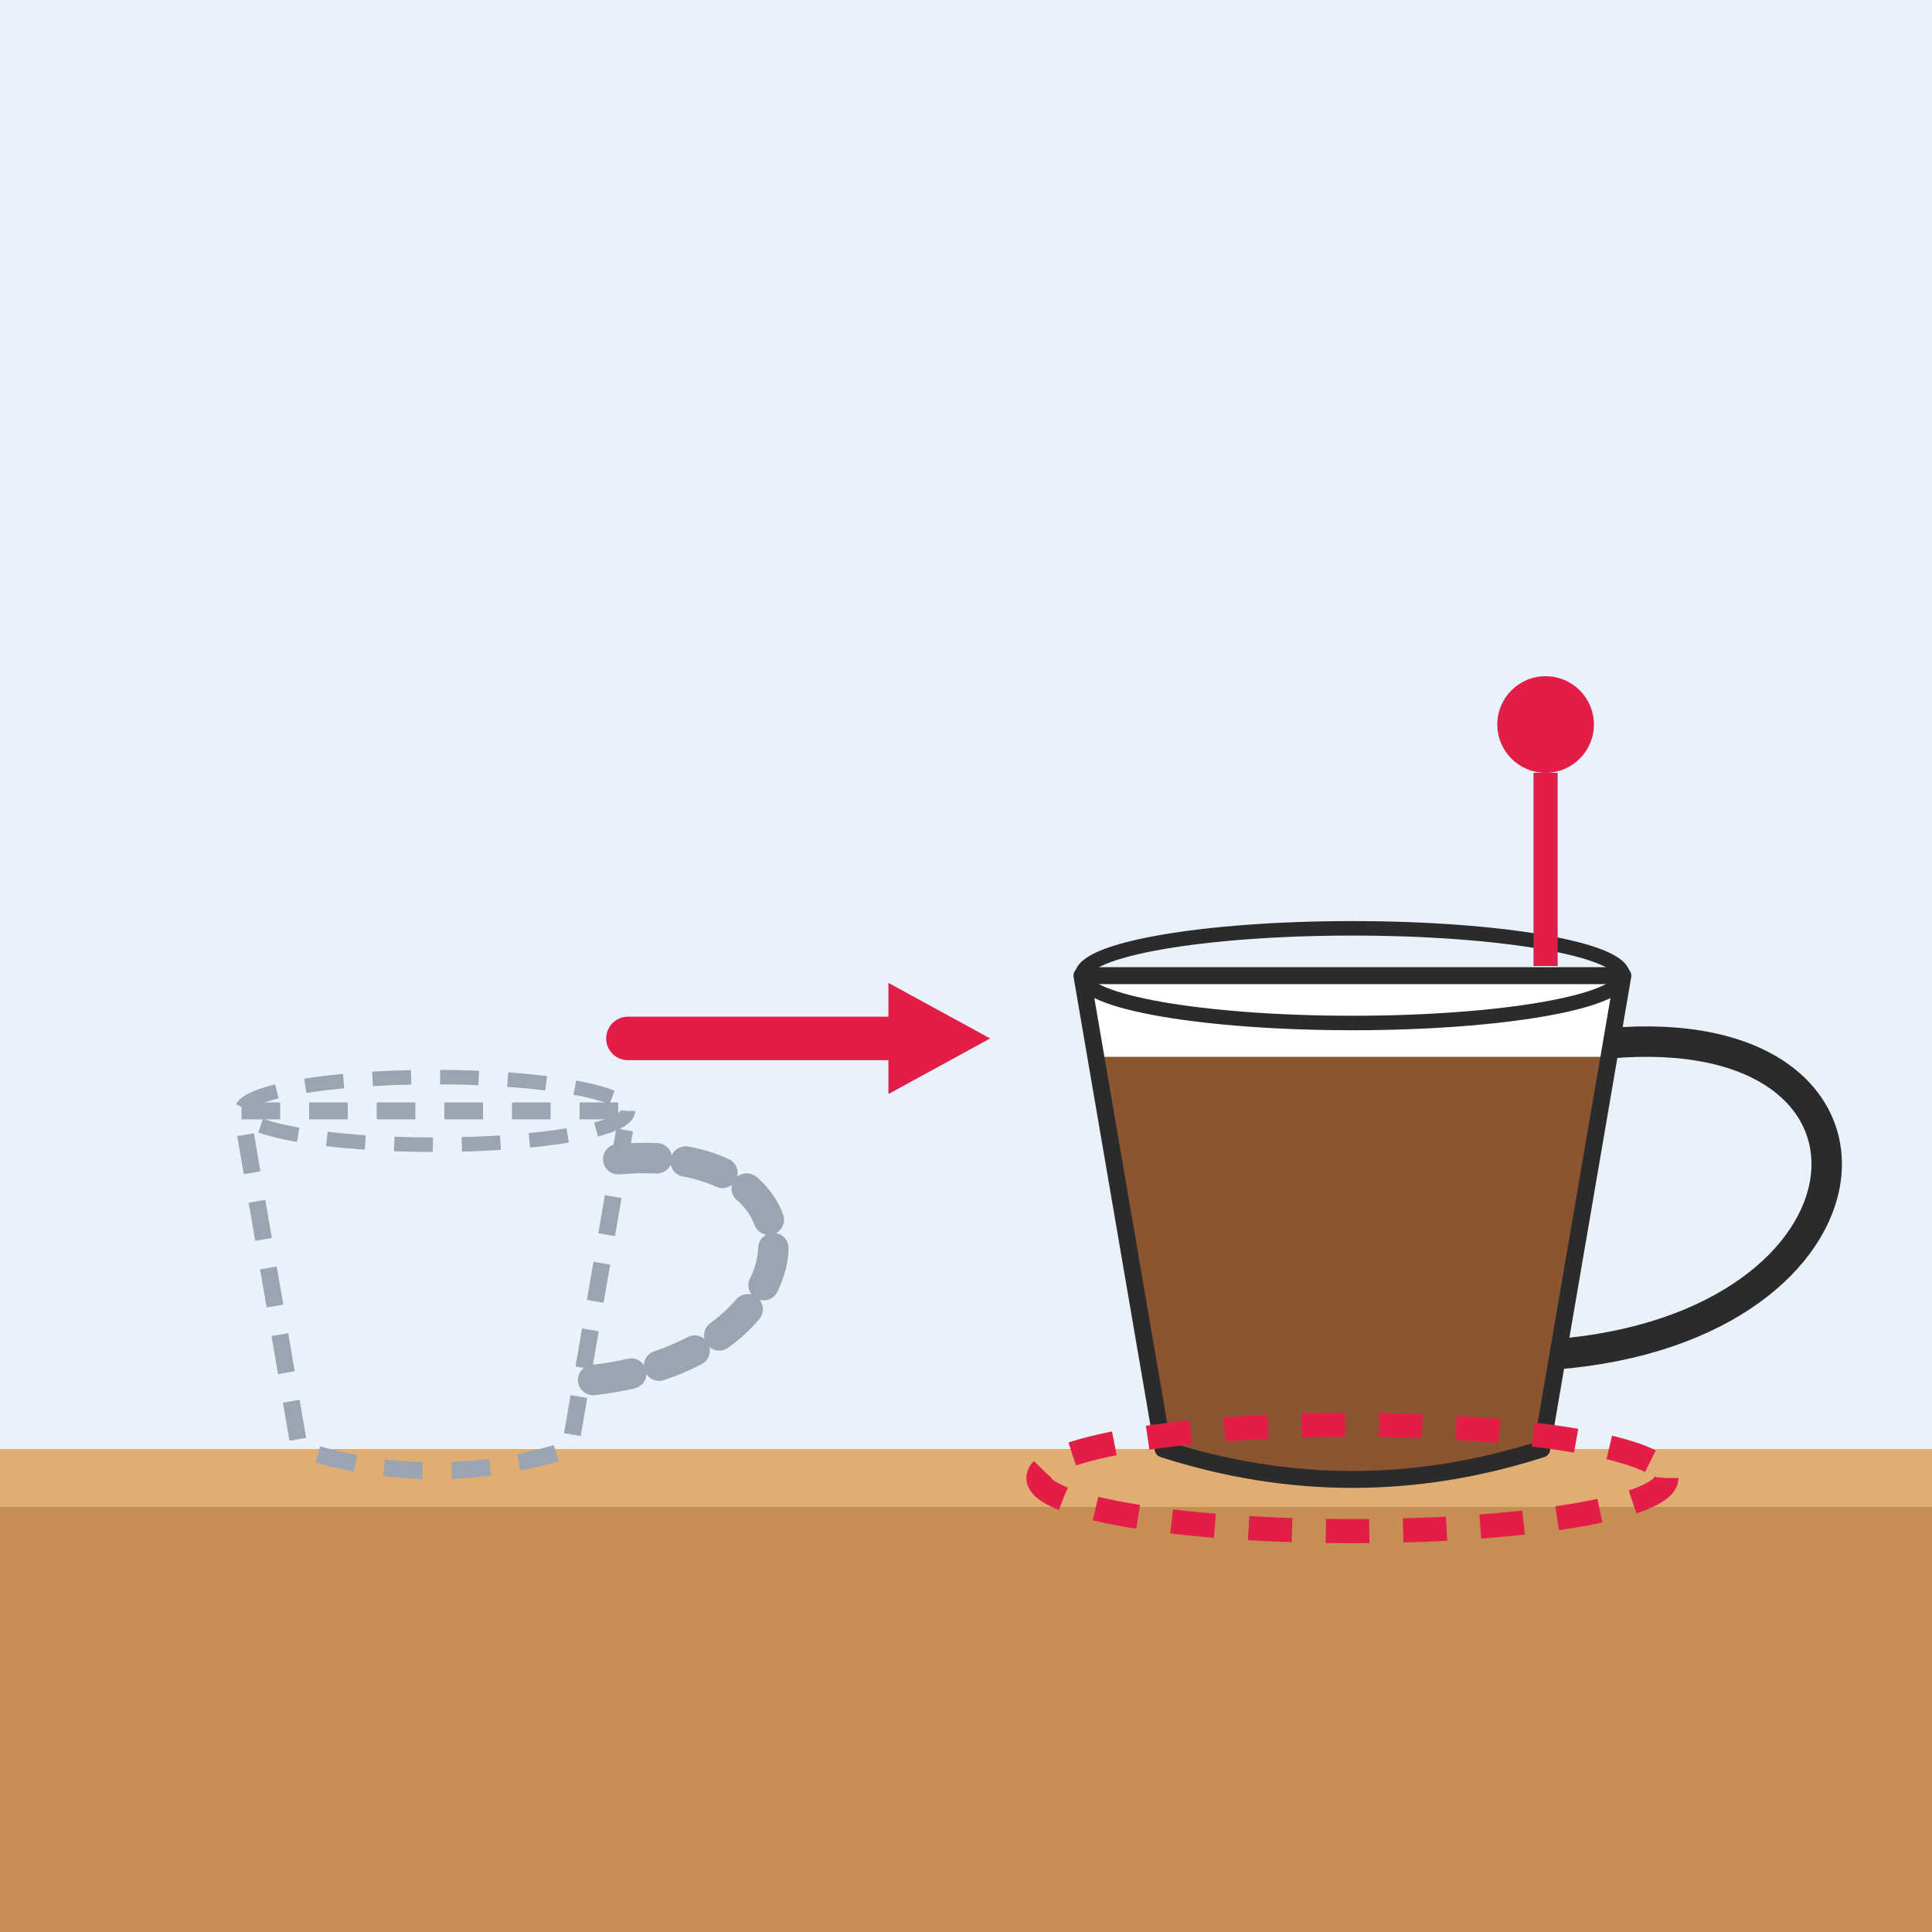
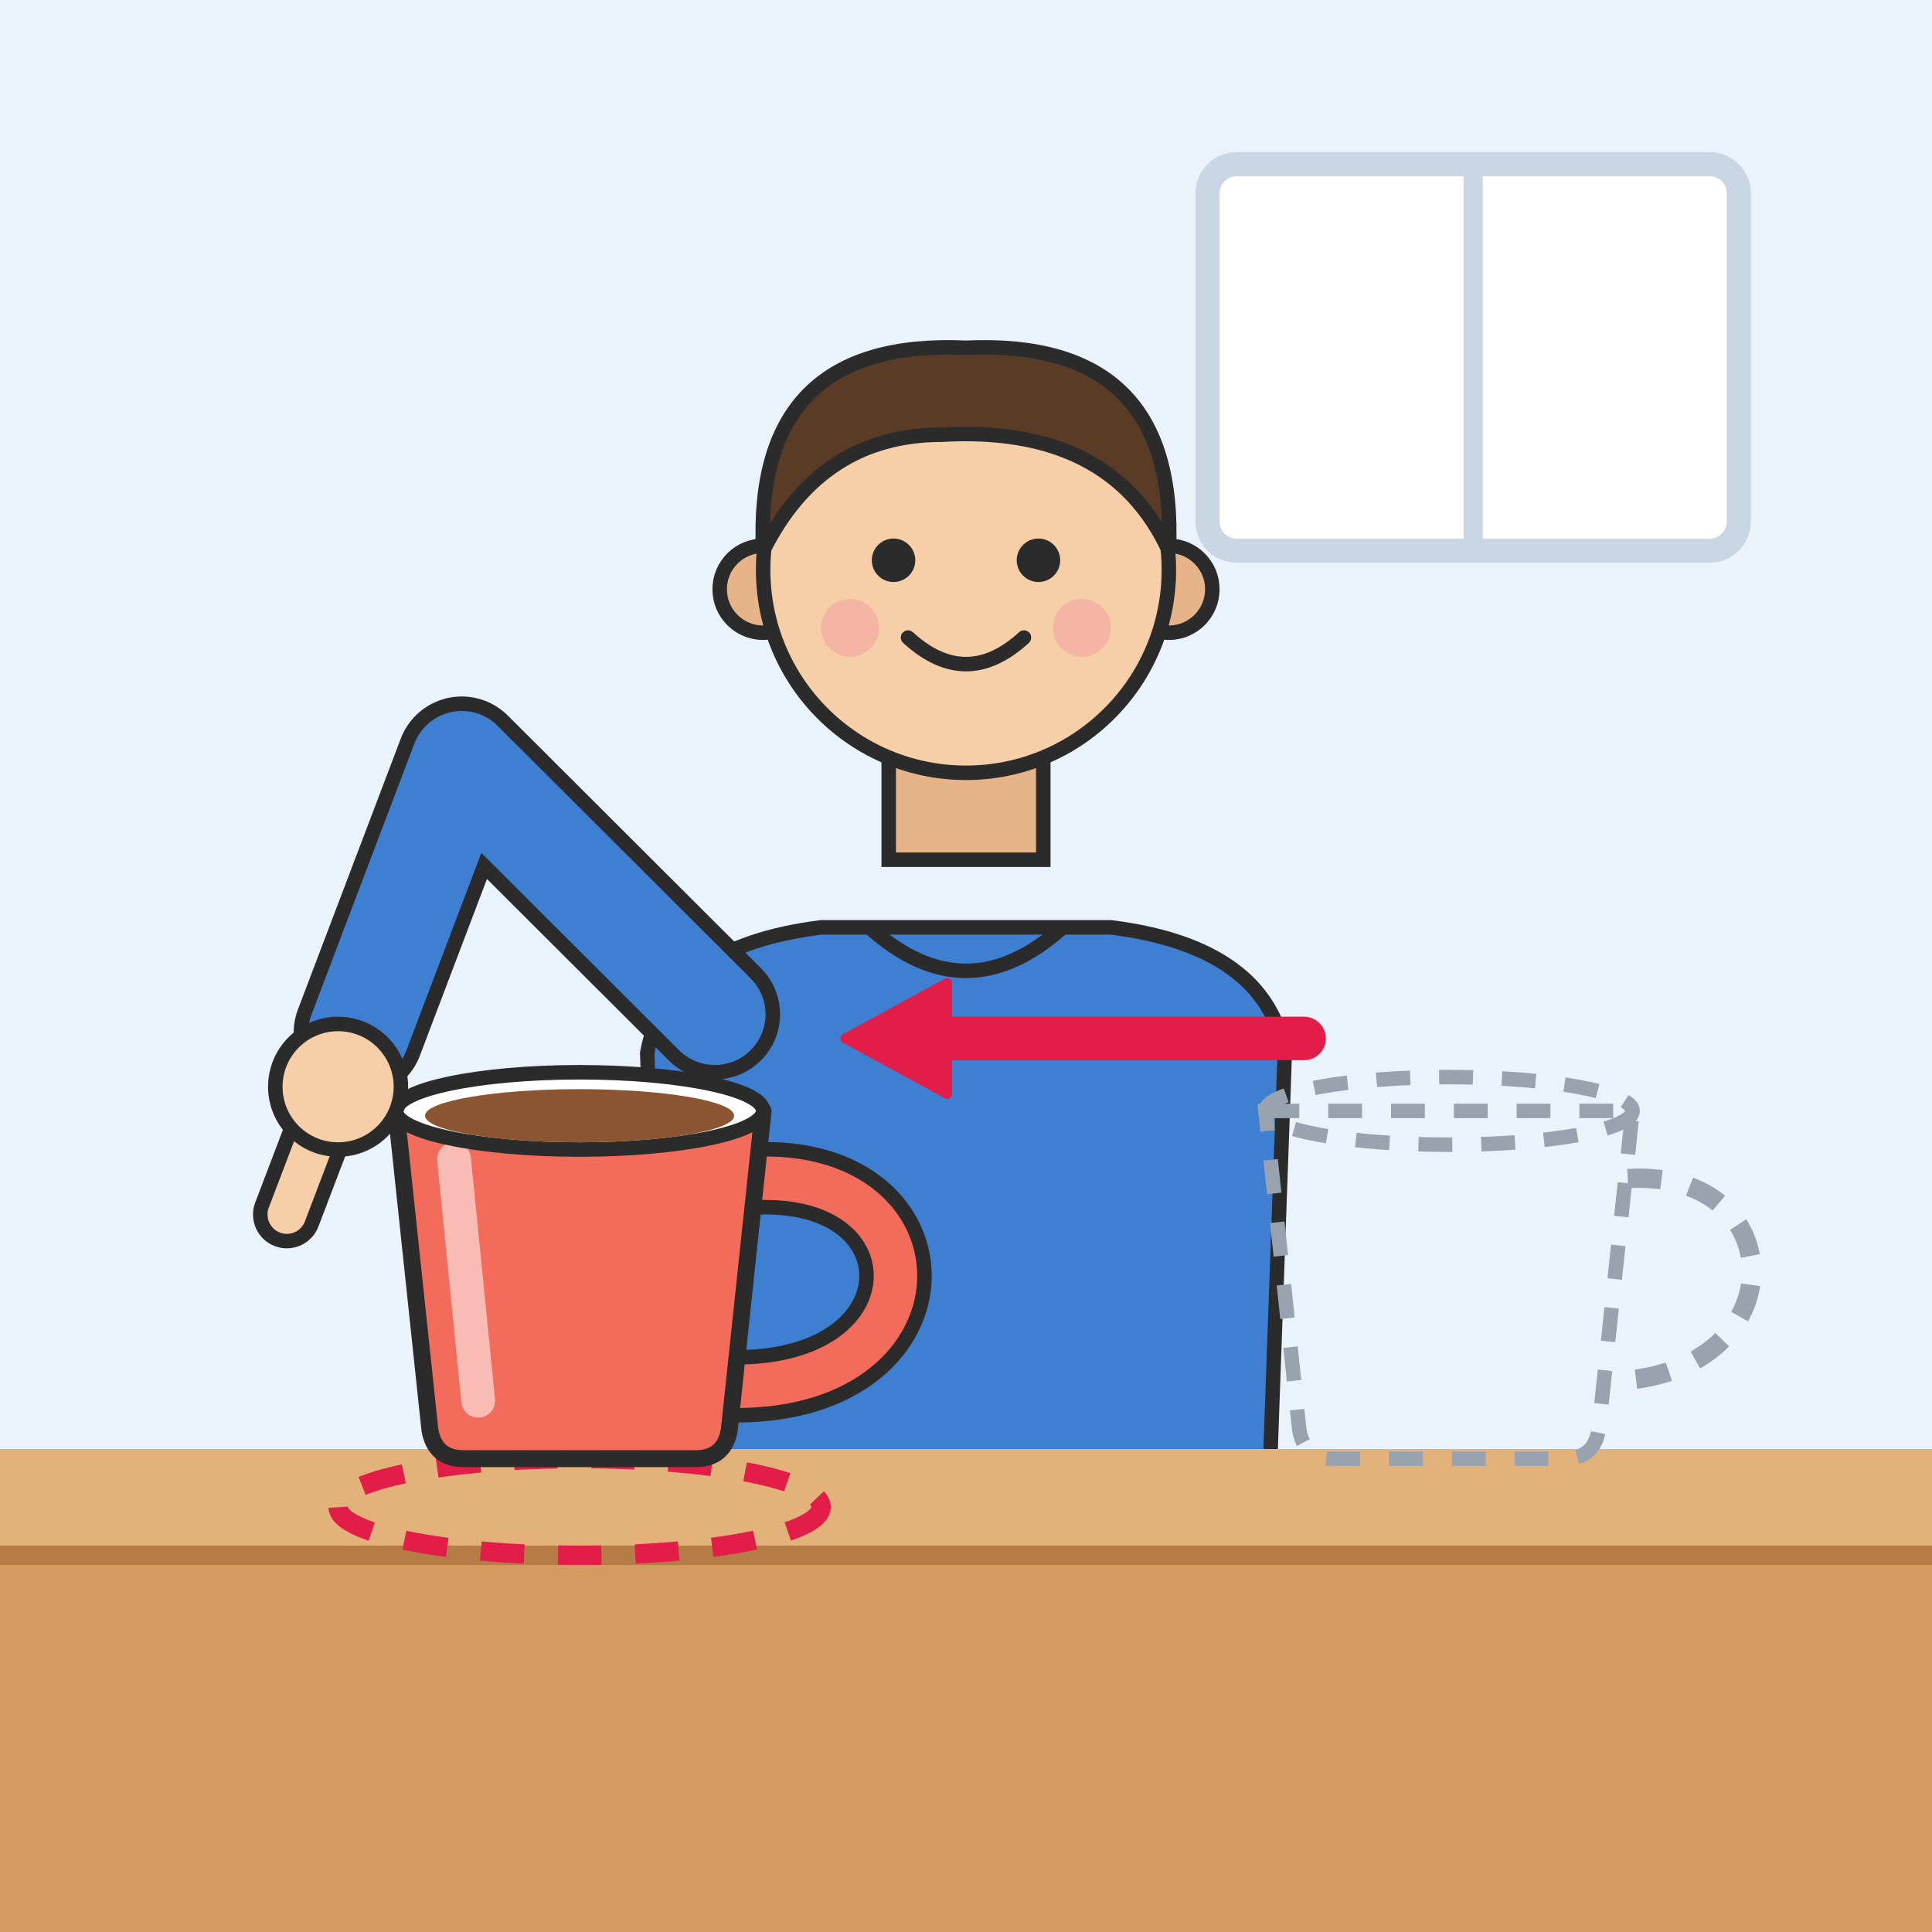
<svg xmlns="http://www.w3.org/2000/svg" viewBox="0 0 400 400" width="400" height="400">
-   <rect width="400" height="400" fill="#e9f2fb" />
-   <rect x="0" y="300" width="400" height="100" fill="#c68e52" />
-   <rect x="0" y="300" width="400" height="12" fill="#e0ad73" />
-   <clipPath id="c7">
-     <path d="M-40,-70 L40,-70 L28,0 Q0,9 -28,0 Z" transform="translate(90,300) rotate(0) scale(1.0,1.0)" />
+   <rect width="400" height="400" fill="#eaf3fb" />
+   <rect x="250" y="34" width="110" height="80" rx="6" fill="#fff" stroke="#c9d6e3" stroke-width="5" />
+   <line x1="305" y1="34" x2="305" y2="114" stroke="#c9d6e3" stroke-width="4" />
+   <path d="M184,154 L184,178 L216,178 L216,154 Z" fill="#e7b48a" stroke="#2b2b2b" stroke-width="3" />
+   <path d="M138,330 L134,218 Q138,196 170,192 L230,192 Q262,196 266,218 L262,330 Z" fill="#3f7fd1" stroke="#2b2b2b" stroke-width="3" stroke-linejoin="round" />
+   <path d="M180,192 Q200,210 220,192" fill="none" stroke="#2b2b2b" stroke-width="3" />
+   <circle cx="158" cy="122" r="9" fill="#e7b48a" stroke="#2b2b2b" stroke-width="3" />
+   <circle cx="242" cy="122" r="9" fill="#e7b48a" stroke="#2b2b2b" stroke-width="3" />
+   <circle cx="200" cy="118" r="42" fill="#f6cfa8" stroke="#2b2b2b" stroke-width="3" />
+   <path d="M158,114 Q156,70 200,72 Q244,70 242,114 Q230,88 195,90 Q170,90 158,114 Z" fill="#5a3b25" stroke="#2b2b2b" stroke-width="3" stroke-linejoin="round" />
+   <circle cx="185" cy="116" r="4.5" fill="#2b2b2b" />
+   <circle cx="215" cy="116" r="4.5" fill="#2b2b2b" />
+   <circle cx="176" cy="130" r="6" fill="#f4a3a3" opacity=".6" />
+   <circle cx="224" cy="130" r="6" fill="#f4a3a3" opacity=".6" />
+   <path d="M188,132 Q200,143 212,132" fill="none" stroke="#2b2b2b" stroke-width="3" stroke-linecap="round" />
+   <rect x="0" y="300" width="400" height="22" fill="#e3b27a" />
+   <rect x="0" y="322" width="400" height="78" fill="#d39b5f" />
+   <line x1="0" y1="322" x2="400" y2="322" stroke="#b57d45" stroke-width="4" />
+   <ellipse cx="120" cy="312" rx="50.0" ry="10" fill="none" stroke="#e11d48" stroke-width="4" stroke-dasharray="9 7" />
+   <g transform="translate(300.0,302.0) rotate(0) scale(1.0,1.0)" fill="none" stroke="#98a3af" stroke-width="3.00" stroke-dasharray="7 6">
+     <path d="M37,-58 C72,-60 72,-16 32,-16" stroke-width="4.00" />
+     <path d="M-38,-72 L38,-72 L31,-6 Q30,0 24,0 L-24,0 Q-30,0 -31,-6 Z" />
+     <ellipse cx="0" cy="-72" rx="38" ry="7" />
+   </g>
+   <clipPath id="u1">
+     <path d="M-38,-72 L38,-72 L31,-6 Q30,0 24,0 L-24,0 Q-30,0 -31,-6 Z" transform="translate(120.0,302.0) rotate(0) scale(1.0,1.0)" />
  </clipPath>
-   <g transform="translate(90,300) rotate(0) scale(1.0,1.0)">
-     <path d="M38,-60 C84,-64 80,-18 30,-14" fill="none" stroke="#9aa5b1" stroke-width="6.3" stroke-dasharray="8 6" stroke-linecap="round" />
-     <path d="M-40,-70 L40,-70 L28,0 Q0,9 -28,0 Z" fill="none" />
+   <g transform="translate(120.0,302.0) rotate(0) scale(1.0,1.0)">
+     <path d="M36,-58 C76,-60 76,-14 31,-15" fill="none" stroke="#2b2b2b" stroke-width="15.00" stroke-linecap="round" />
+     <path d="M36,-58 C76,-60 76,-14 31,-15" fill="none" stroke="#f26b5b" stroke-width="9.00" stroke-linecap="round" />
+     <path d="M-38,-72 L38,-72 L31,-6 Q30,0 24,0 L-24,0 Q-30,0 -31,-6 Z" fill="#f26b5b" />
+     <path d="M-26,-62 L-21,-12" stroke="#fff" stroke-opacity=".55" stroke-width="7" stroke-linecap="round" />
  </g>
-   <g transform="translate(90,300) rotate(0) scale(1.0,1.0)">
-     <path d="M-40,-70 L40,-70 L28,0 Q0,9 -28,0 Z" fill="none" stroke="#9aa5b1" stroke-width="3.5" stroke-dasharray="8 6" stroke-linejoin="round" />
-     <ellipse cx="0" cy="-70" rx="40" ry="7" fill="none" stroke="#9aa5b1" stroke-width="3.0" stroke-dasharray="8 6" />
+   <g transform="translate(120.0,302.0) rotate(0) scale(1.0,1.0)">
+     <path d="M-38,-72 L38,-72 L31,-6 Q30,0 24,0 L-24,0 Q-30,0 -31,-6 Z" fill="none" stroke="#2b2b2b" stroke-width="3.50" stroke-linejoin="round" />
+     <ellipse cx="0" cy="-72" rx="38" ry="8" fill="#fff" stroke="#2b2b2b" stroke-width="3.00" />
+     <ellipse cx="0" cy="-71" rx="32" ry="5.5" fill="#8a5530" />
  </g>
-   <clipPath id="c8">
-     <path d="M-40,-70 L40,-70 L28,0 Q0,9 -28,0 Z" transform="translate(280,300) rotate(0) scale(1.4,1.4)" />
-   </clipPath>
-   <g transform="translate(280,300) rotate(0) scale(1.4,1.4)">
-     <path d="M38,-60 C84,-64 80,-18 30,-14" fill="none" stroke="#2b2b2b" stroke-width="4.5" stroke-linecap="round" />
-     <path d="M-40,-70 L40,-70 L28,0 Q0,9 -28,0 Z" fill="#fff" />
+   <path d="M148.0,210.0 L95.6,157.7 L74.3,213.8" fill="none" stroke="#2b2b2b" stroke-width="27" stroke-linecap="round" stroke-linejoin="round" />
+   <path d="M148.0,210.0 L95.6,157.7 L74.3,213.8" fill="none" stroke="#3f7fd1" stroke-width="21" stroke-linecap="round" stroke-linejoin="round" />
+   <g transform="translate(70.0,225.0) rotate(110.8543)">
+     <rect x="4" y="-5" width="30" height="11" rx="5.5" fill="#f6cfa8" stroke="#2b2b2b" stroke-width="3" />
  </g>
-   <rect x="154.0" y="218.8" width="252" height="280.0" fill="#8a5530" clip-path="url(#c8)" />
-   <g transform="translate(280,300) rotate(0) scale(1.4,1.4)">
-     <path d="M-40,-70 L40,-70 L28,0 Q0,9 -28,0 Z" fill="none" stroke="#2b2b2b" stroke-width="2.5" stroke-linejoin="round" />
-     <ellipse cx="0" cy="-70" rx="40" ry="7" fill="none" stroke="#2b2b2b" stroke-width="2.143" />
-   </g>
-   <line x1="130" y1="215" x2="185.8" y2="215.0" stroke="#e11d48" stroke-width="9" stroke-linecap="round" />
-   <polygon points="205,215 183.938,226.506 183.938,203.494" fill="#e11d48" />
-   <ellipse cx="280" cy="306" rx="65.0" ry="11" fill="none" stroke="#e11d48" stroke-width="5" stroke-dasharray="9 7" />
-   <circle cx="320" cy="150" r="10" fill="#e11d48" />
-   <path d="M320,160 L320,200" stroke="#e11d48" stroke-width="5" />
+   <circle cx="70.0" cy="225.0" r="13.0" fill="#f6cfa8" stroke="#2b2b2b" stroke-width="3" />
+   <line x1="270.0" y1="215.0" x2="191.8" y2="215.0" stroke="#e11d48" stroke-width="9" stroke-linecap="round" />
+   <polygon points="175.0,215.0 196.1,203.5 196.1,226.5" fill="#e11d48" stroke="#e11d48" stroke-width="2" stroke-linejoin="round" />
</svg>
